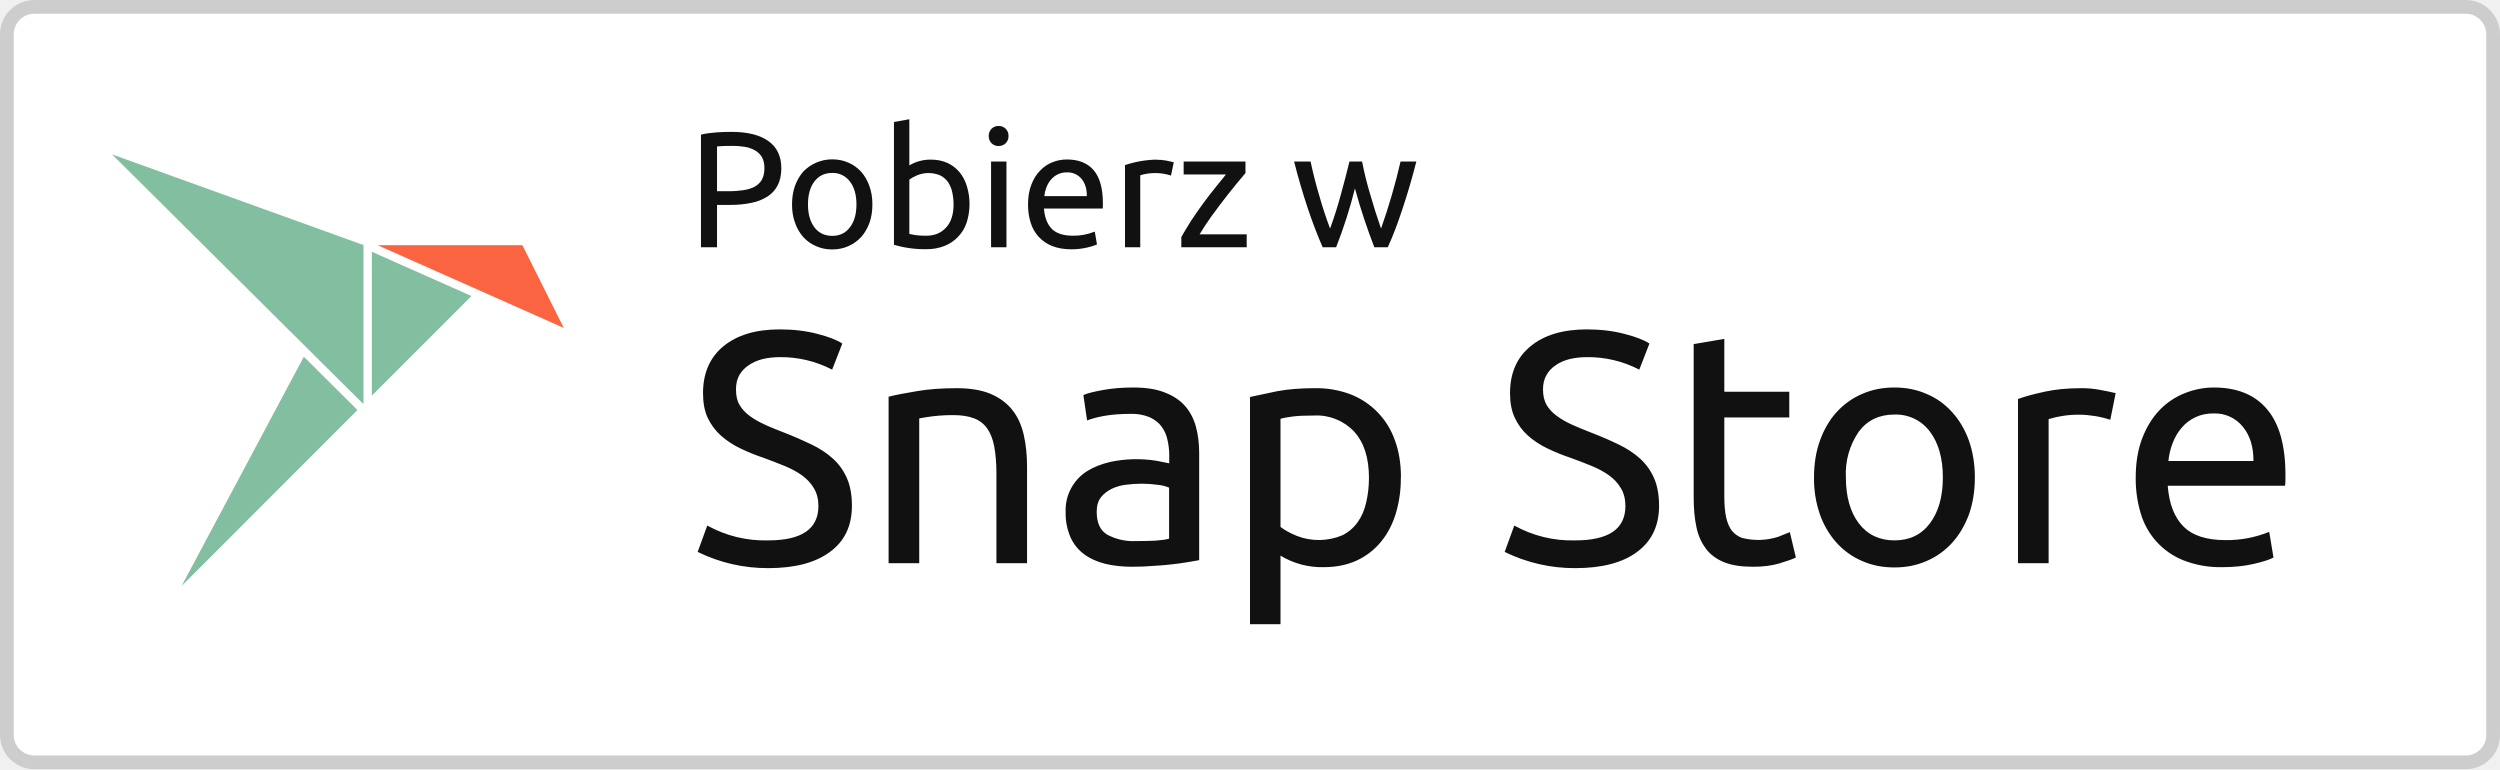
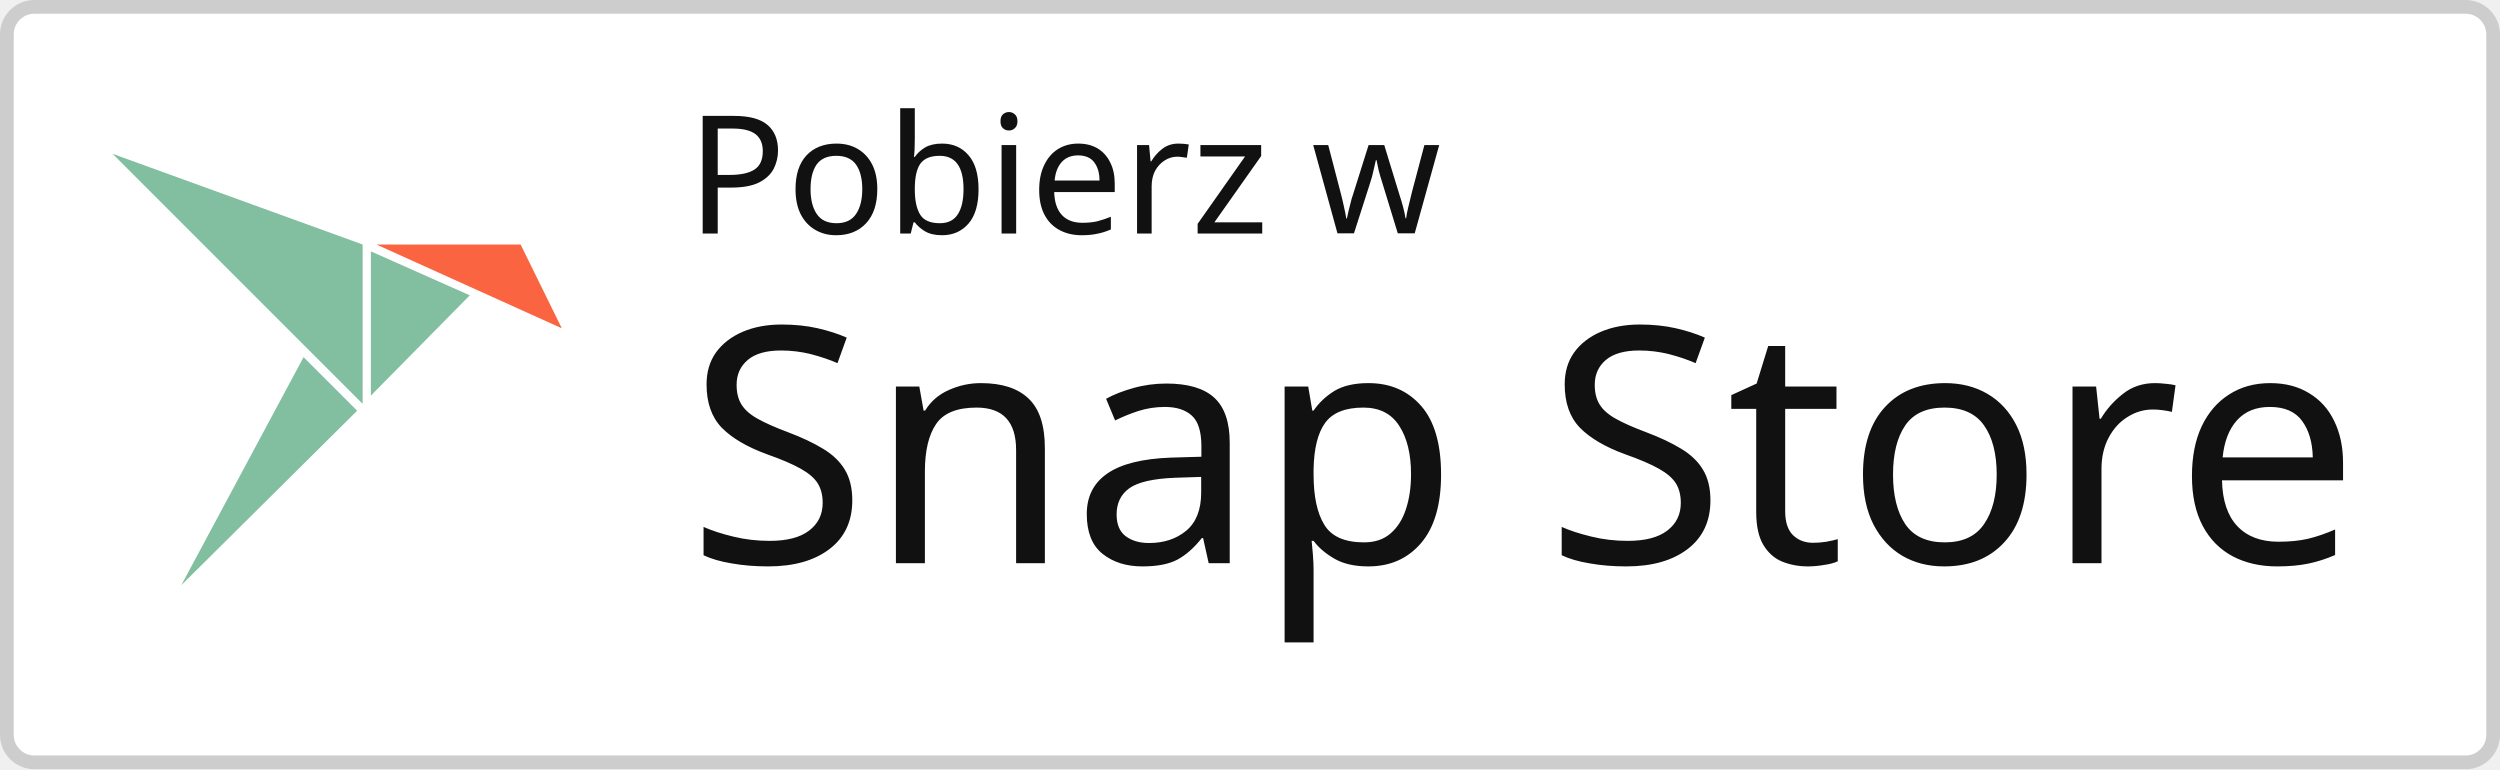
- <svg xmlns="http://www.w3.org/2000/svg" width="182" height="56">
-   <g fill="none" fill-rule="evenodd">
-     <rect stroke="#CDCDCD" fill="#FFF" x=".5" y=".5" width="181" height="55" rx="2" />
-     <path d="M53.24 9.6c1.17 0 2.07.22 2.7.67.62.44.94 1.1.94 1.98 0 .48-.09.9-.26 1.23-.17.34-.42.62-.75.83a3.4 3.4 0 01-1.18.46c-.46.1-.99.15-1.57.15h-.92V18h-1.17V9.8c.33-.08.7-.13 1.1-.16.4-.03.77-.04 1.11-.04zm.1 1.02c-.5 0-.88.01-1.14.04v3.26h.87c.4 0 .76-.03 1.08-.08.32-.05.6-.14.81-.26.22-.13.4-.3.51-.51.12-.22.18-.5.18-.83 0-.32-.06-.58-.18-.8a1.4 1.4 0 00-.5-.49 2.18 2.18 0 00-.75-.26 5.25 5.25 0 00-.88-.07zm10.17 4.26c0 .5-.07.94-.21 1.34-.15.4-.35.75-.61 1.04-.26.28-.57.5-.93.66-.36.16-.75.24-1.18.24-.42 0-.81-.08-1.17-.24a2.67 2.67 0 01-.93-.66 3.07 3.07 0 01-.6-1.04c-.15-.4-.22-.84-.22-1.34 0-.49.07-.93.21-1.34.15-.4.35-.75.6-1.04a2.93 2.93 0 012.1-.9c.44 0 .83.08 1.19.24.36.15.67.38.93.66.26.3.46.64.6 1.04.15.4.22.85.22 1.34zm-1.16 0c0-.7-.16-1.26-.48-1.67a1.54 1.54 0 00-1.29-.62c-.54 0-.97.2-1.29.62-.31.4-.47.97-.47 1.67s.16 1.26.47 1.67c.32.42.75.62 1.3.62.54 0 .97-.2 1.28-.62.32-.4.48-.97.48-1.67zm3.85-2.84a3.01 3.01 0 011.57-.42c.45 0 .85.08 1.2.24.34.16.64.38.88.67.24.29.42.63.54 1.03a4.44 4.44 0 01-.03 2.68 2.78 2.78 0 01-1.61 1.67 3.5 3.5 0 01-1.3.23 7.86 7.86 0 01-2.37-.32V8.88l1.12-.2v3.36zm0 4.99l.47.09c.2.03.46.04.77.04.6 0 1.08-.2 1.44-.6.36-.39.54-.95.54-1.68 0-.32-.04-.62-.1-.9a2.03 2.03 0 00-.31-.73 1.5 1.5 0 00-.56-.48 2.21 2.21 0 00-1.66-.02c-.26.11-.45.22-.59.33v3.95zm7.07.97h-1.12v-6.24h1.12V18zm-.57-7.37a.7.7 0 01-.72-.73.7.7 0 01.72-.73.7.7 0 01.72.73.7.7 0 01-.72.73zm2.14 4.26c0-.55.08-1.03.24-1.44.16-.42.37-.76.64-1.03.26-.27.56-.48.9-.61.35-.14.7-.2 1.06-.2.84 0 1.49.26 1.94.78.44.52.67 1.32.67 2.4v.18l-.01.21H76c.05.65.24 1.14.57 1.48.33.33.84.5 1.53.5a4.1 4.1 0 001.6-.3l.16.94a5.08 5.08 0 01-1.87.35c-.55 0-1.02-.09-1.42-.25a2.63 2.63 0 01-1.54-1.7c-.13-.4-.19-.84-.19-1.3zm4.28-.61c.01-.5-.11-.92-.37-1.24a1.3 1.3 0 00-1.08-.49 1.47 1.47 0 00-1.17.54 1.8 1.8 0 00-.32.55c-.08.21-.13.42-.15.64h3.1zm5.08-2.65a3.47 3.47 0 01.7.06 10.46 10.46 0 01.55.12l-.2.97a3.74 3.74 0 00-2.24-.02V18H81.9v-5.98a7.59 7.59 0 012.3-.4zm6.47.97a50.02 50.02 0 00-2.5 3.18c-.32.45-.6.88-.84 1.28h3.43V18H86v-.74c.2-.36.43-.74.7-1.17a31.42 31.42 0 011.79-2.45l.76-.94h-3.08v-.94h4.5v.84zm9.38 5.4a49.7 49.7 0 01-.71-1.97c-.25-.74-.48-1.51-.7-2.31A34.93 34.93 0 0197.27 18h-.98c-.36-.82-.72-1.76-1.08-2.82a49.5 49.5 0 01-1-3.42h1.2a31.9 31.9 0 00.65 2.54 28.3 28.3 0 00.77 2.34 29.66 29.66 0 00.78-2.46 76.88 76.88 0 00.63-2.42h.92a23.91 23.91 0 00.6 2.42 42.6 42.6 0 00.78 2.46 44.67 44.67 0 001.42-4.88h1.15a49.5 49.5 0 01-1 3.42c-.35 1.06-.7 2-1.08 2.82h-.97zM55.93 39.34c2.43 0 3.65-.83 3.65-2.5 0-.5-.11-.94-.33-1.3-.21-.36-.5-.67-.87-.94-.37-.26-.8-.49-1.26-.68-.48-.2-.98-.38-1.5-.58-.61-.2-1.19-.44-1.73-.7a6.05 6.05 0 01-1.42-.94c-.4-.36-.71-.79-.95-1.28-.23-.5-.34-1.1-.34-1.8 0-1.46.5-2.6 1.48-3.41 1-.82 2.36-1.23 4.1-1.23 1.02 0 1.93.11 2.76.33.82.21 1.42.45 1.8.7l-.74 1.9a8.05 8.05 0 00-3.82-.91c-.44 0-.86.05-1.24.14-.38.1-.72.24-1 .44-.3.19-.52.43-.7.73-.16.3-.24.64-.24 1.04 0 .45.08.83.26 1.13.18.3.42.57.74.8.32.24.7.45 1.12.64.42.2.9.38 1.4.58.72.28 1.38.57 1.98.86.6.29 1.12.63 1.56 1.03.44.4.78.88 1.02 1.43.24.55.36 1.22.36 2 0 1.46-.53 2.58-1.6 3.36-1.06.79-2.56 1.18-4.5 1.18a11.54 11.54 0 01-5.13-1.18l.7-1.92a8.63 8.63 0 004.44 1.08zm8.76-10.46c.51-.13 1.19-.26 2.04-.4.85-.15 1.82-.22 2.93-.22.99 0 1.81.14 2.47.42.65.28 1.18.67 1.57 1.17.4.5.67 1.11.83 1.81.16.7.24 1.48.24 2.33V41h-2.23v-6.53c0-.77-.06-1.42-.16-1.97-.1-.54-.28-.98-.52-1.32a2.04 2.04 0 00-.96-.73c-.4-.15-.9-.23-1.48-.23a11.93 11.93 0 00-2.1.17l-.4.07V41h-2.23V28.88zm18 10.51c.53 0 1-.01 1.4-.03.41-.03.75-.07 1.02-.14V35.5a2.86 2.86 0 00-.78-.2 8.68 8.68 0 00-2.37-.01 3.3 3.3 0 00-1.04.3c-.3.15-.57.36-.78.62-.2.27-.3.61-.3 1.05 0 .8.25 1.35.76 1.66a4 4 0 002.09.47zm-.2-11.18c.9 0 1.66.11 2.27.35.62.23 1.12.56 1.5.98.37.42.64.93.8 1.51.16.59.24 1.23.24 1.93v7.8l-.8.14a23.37 23.37 0 01-2.58.28c-.5.04-1 .06-1.5.06-.7 0-1.35-.07-1.94-.21-.6-.15-1.1-.37-1.54-.69a3.13 3.13 0 01-1-1.23 4.33 4.33 0 01-.36-1.85 3.35 3.35 0 011.56-2.98c.48-.3 1.04-.52 1.68-.67a9.16 9.16 0 013.4-.08 40.87 40.87 0 01.9.18v-.63c0-.36-.05-.73-.13-1.09a2.5 2.5 0 00-.43-.96c-.2-.28-.5-.5-.85-.67a3.34 3.34 0 00-1.4-.25c-.74 0-1.39.05-1.94.15-.55.1-.96.22-1.23.33l-.27-1.85c.29-.13.77-.25 1.44-.37.67-.12 1.4-.18 2.19-.18zm17.17 6.57c0-1.45-.36-2.57-1.08-3.36a3.72 3.72 0 00-2.88-1.17c-.68 0-1.2.02-1.58.07-.37.05-.67.1-.9.17v7.87c.28.22.67.44 1.18.65a4.42 4.42 0 003.32-.04c.46-.23.83-.55 1.12-.96.29-.4.5-.89.62-1.44.13-.55.2-1.15.2-1.79zm2.32 0a8.8 8.8 0 01-.37 2.62c-.25.8-.61 1.49-1.09 2.06a4.96 4.96 0 01-1.76 1.35c-.7.32-1.5.48-2.4.48a5.8 5.8 0 01-3.14-.84v4.99H91V28.9l1.98-.42c.8-.15 1.71-.22 2.75-.22a7 7 0 012.6.45 5.55 5.55 0 013.22 3.35c.3.8.44 1.72.44 2.72zm12.7 4.56c2.43 0 3.65-.83 3.65-2.5 0-.5-.11-.94-.33-1.3-.21-.36-.5-.67-.87-.94-.37-.26-.79-.49-1.26-.68-.47-.2-.97-.38-1.5-.58-.61-.2-1.19-.44-1.73-.7a6.05 6.05 0 01-1.42-.94c-.4-.36-.71-.79-.94-1.28-.24-.5-.35-1.1-.35-1.8 0-1.46.5-2.6 1.49-3.41.99-.82 2.36-1.23 4.1-1.23 1 0 1.92.11 2.75.33.82.21 1.43.45 1.81.7l-.74 1.9a8.05 8.05 0 00-3.82-.91c-.45 0-.86.05-1.25.14-.38.1-.72.24-1 .44-.3.19-.52.43-.69.73-.17.3-.25.64-.25 1.04 0 .45.09.83.26 1.13.18.3.43.57.75.8.32.24.69.45 1.11.64.43.2.9.38 1.4.58.73.28 1.39.57 1.99.86.6.29 1.12.63 1.56 1.03.44.4.78.88 1.02 1.43.24.55.36 1.22.36 2 0 1.46-.54 2.58-1.6 3.36-1.06.79-2.56 1.18-4.5 1.18a11.54 11.54 0 01-5.14-1.18l.7-1.92a8.63 8.63 0 004.44 1.08zm10.85-10.82h4.73v1.87h-4.73v5.76c0 .63.05 1.14.14 1.55.1.4.24.73.43.96.2.23.44.4.72.5a4.74 4.74 0 002.63-.08l.85-.34.44 1.85c-.23.11-.62.25-1.18.42-.56.17-1.2.25-1.92.25-.85 0-1.55-.1-2.1-.32s-1-.54-1.33-.97a3.9 3.9 0 01-.71-1.6c-.14-.63-.2-1.36-.2-2.2V25.05l2.23-.38v3.86zm18.24 6.24c0 1-.15 1.89-.43 2.69-.3.8-.7 1.49-1.22 2.06a5.33 5.33 0 01-1.86 1.33c-.72.32-1.5.47-2.35.47-.85 0-1.63-.15-2.35-.47a5.33 5.33 0 01-1.86-1.33 6.15 6.15 0 01-1.21-2.06 7.9 7.9 0 01-.43-2.69c0-.98.14-1.87.43-2.68.29-.8.69-1.5 1.21-2.07a5.33 5.33 0 011.86-1.33c.72-.32 1.5-.47 2.35-.47.85 0 1.63.15 2.35.47.72.3 1.34.75 1.86 1.33.52.57.93 1.27 1.22 2.07.28.81.43 1.7.43 2.68zm-2.33 0c0-1.4-.32-2.52-.95-3.35a3.08 3.08 0 00-2.58-1.23c-1.09 0-1.95.4-2.58 1.23a5.37 5.37 0 00-.95 3.35c0 1.4.32 2.52.95 3.35.63.82 1.5 1.23 2.58 1.23 1.09 0 1.95-.4 2.58-1.23.63-.83.95-1.94.95-3.35zm10.08-6.5a6.94 6.94 0 011.4.13 20.92 20.92 0 011.1.23l-.39 1.94a7.48 7.48 0 00-4.49-.05V41h-2.23V29.05c.53-.2 1.19-.37 1.97-.54.78-.17 1.66-.25 2.64-.25zm3.96 6.52c0-1.1.16-2.06.48-2.89.32-.82.74-1.5 1.27-2.05a5.16 5.16 0 011.83-1.22 5.7 5.7 0 012.1-.41c1.69 0 2.98.52 3.87 1.57.9 1.05 1.35 2.64 1.35 4.79v.37c0 .15-.01.3-.03.42h-8.54c.1 1.3.47 2.28 1.13 2.95.65.67 1.68 1.01 3.07 1.01a8.19 8.19 0 003.19-.6l.31 1.87c-.27.15-.75.3-1.43.46-.68.16-1.45.24-2.31.24a7.35 7.35 0 01-2.82-.5 5.26 5.26 0 01-3.1-3.4 8.68 8.68 0 01-.37-2.6zm8.57-1.22c.01-1-.24-1.84-.76-2.48a2.6 2.6 0 00-2.15-.98 2.94 2.94 0 00-2.35 1.08c-.27.32-.48.7-.63 1.1-.16.42-.26.85-.3 1.28h6.19z" fill="#111" />
-     <path d="M27.07 28.8V18.33l7.25 3.22-7.25 7.25zM13.23 42.64l8.89-16.67 3.9 3.88-12.79 12.8zm-5.07-31.4l18.3 6.6v11.58L8.15 11.23z" fill="#82BEA0" fill-rule="nonzero" />
-     <path fill="#FA6441" fill-rule="nonzero" d="M38.03 17.85H27.49l13.55 6.02z" />
+ <svg xmlns="http://www.w3.org/2000/svg" version="1.1" id="Layer_1" x="0px" y="0px" viewBox="0 0 182 56" style="enable-background:new 0 0 182 56;" xml:space="preserve">
+   <style type="text/css">
+         .st0 {
+             fill-rule: evenodd;
+             clip-rule: evenodd;
+             fill: #FFFFFF;
+             stroke: #CDCDCD;
+         }
+ 
+         .st1 {
+             fill: #82BEA0;
+         }
+ 
+         .st2 {
+             fill: #FA6441;
+         }
+ 
+         .st3 {
+             fill: #111111;
+         }
+ 
+         .st4 {
+             font-family: 'Ubuntu';
+         }
+ 
+         .st5 {
+             font-size: 12px;
+             font-weight: 500;
+         }
+ 
+         .st6 {
+             font-size: 24px;
+             font-weight: 500;
+         }
+     </style>
+   <g>
+     <g id="White-badge">
+       <path id="Rectangle-path" class="st0" d="M2.5,0.5h177c1.1,0,2,0.9,2,2v51c0,1.1-0.9,2-2,2H2.5c-1.1,0-2-0.9-2-2v-51    C0.5,1.4,1.4,0.5,2.5,0.5z" />
+       <g id="logo" transform="translate(8, 11)">
+         <path id="body" class="st1" d="M19,17.8V7.3l7.2,3.2L19,17.8z M5.2,31.6L14.1,15l3.9,3.9L5.2,31.6z M0.2,0.2l18.2,6.6v11.6     L0.2,0.2z" />
+         <polygon id="head" class="st2" points="29.9,6.8 19.4,6.8 32.9,12.9" />
+       </g>
+       <text transform="matrix(1 0 0 1 50 17)" class="st3 st4 st5">Pobierz w</text>
+       <text transform="matrix(1 0 0 1 50 41)" class="st3 st4 st6">Snap Store</text>
+     </g>
  </g>
</svg>
